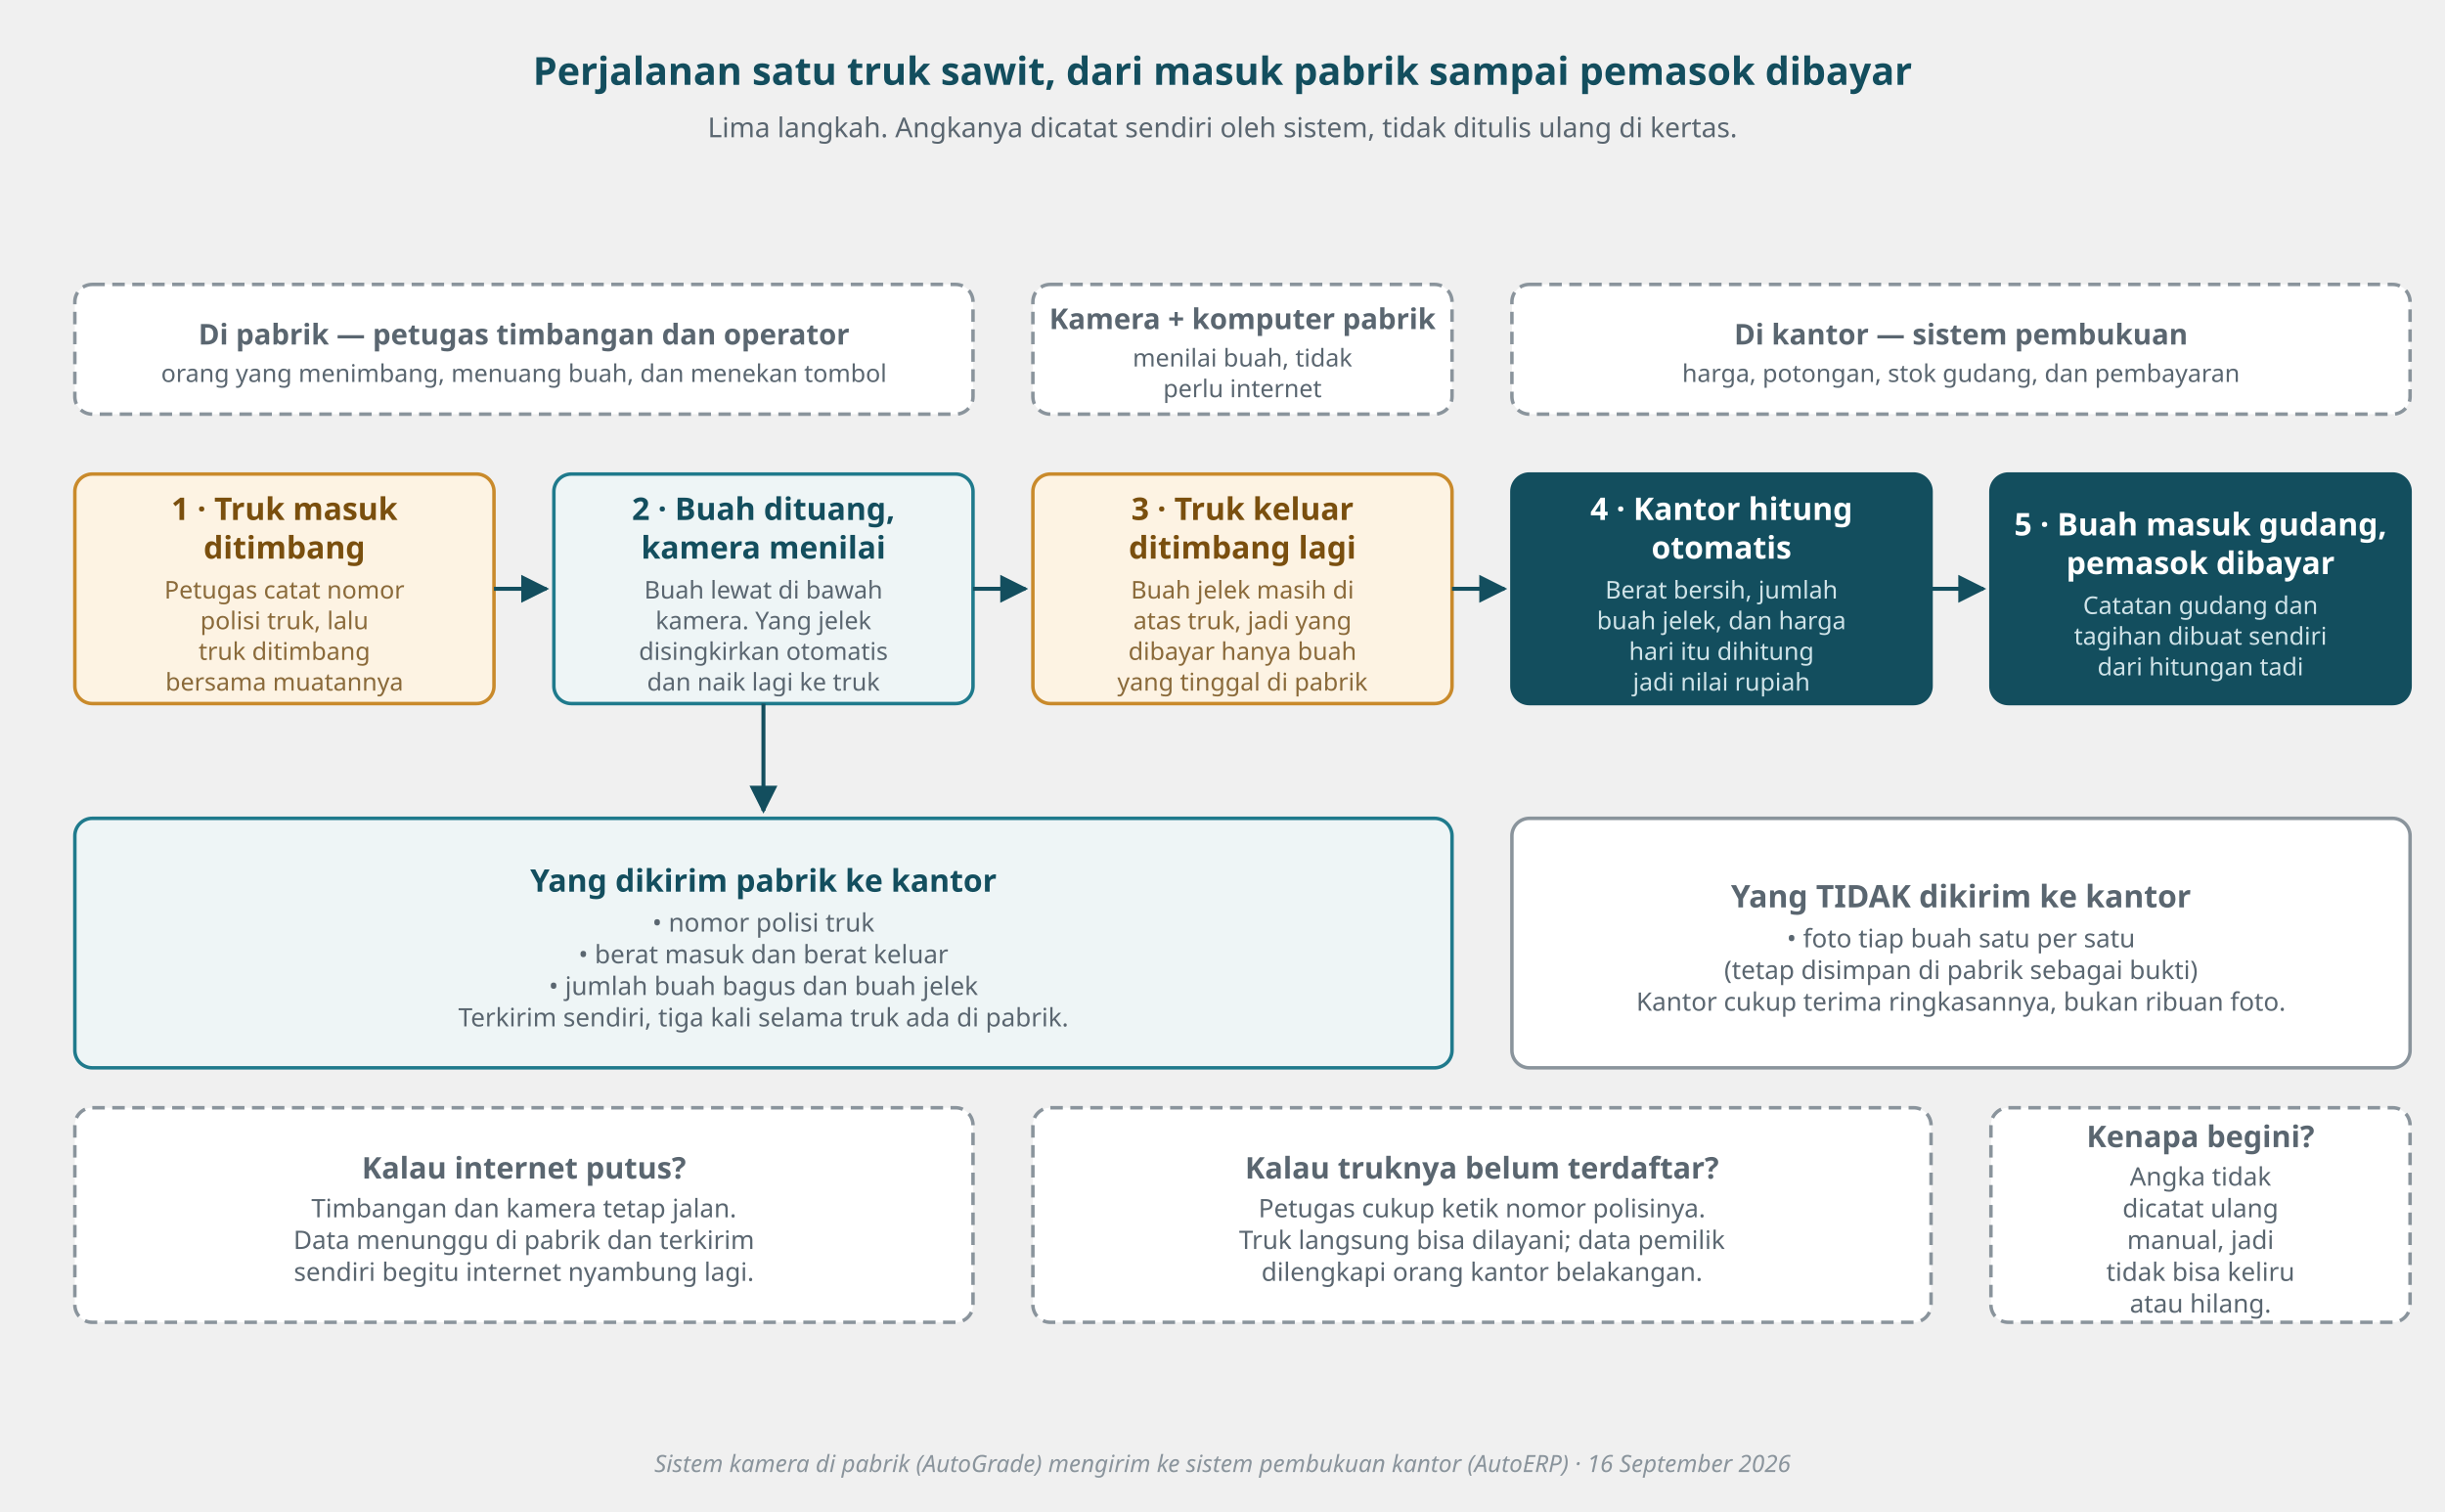
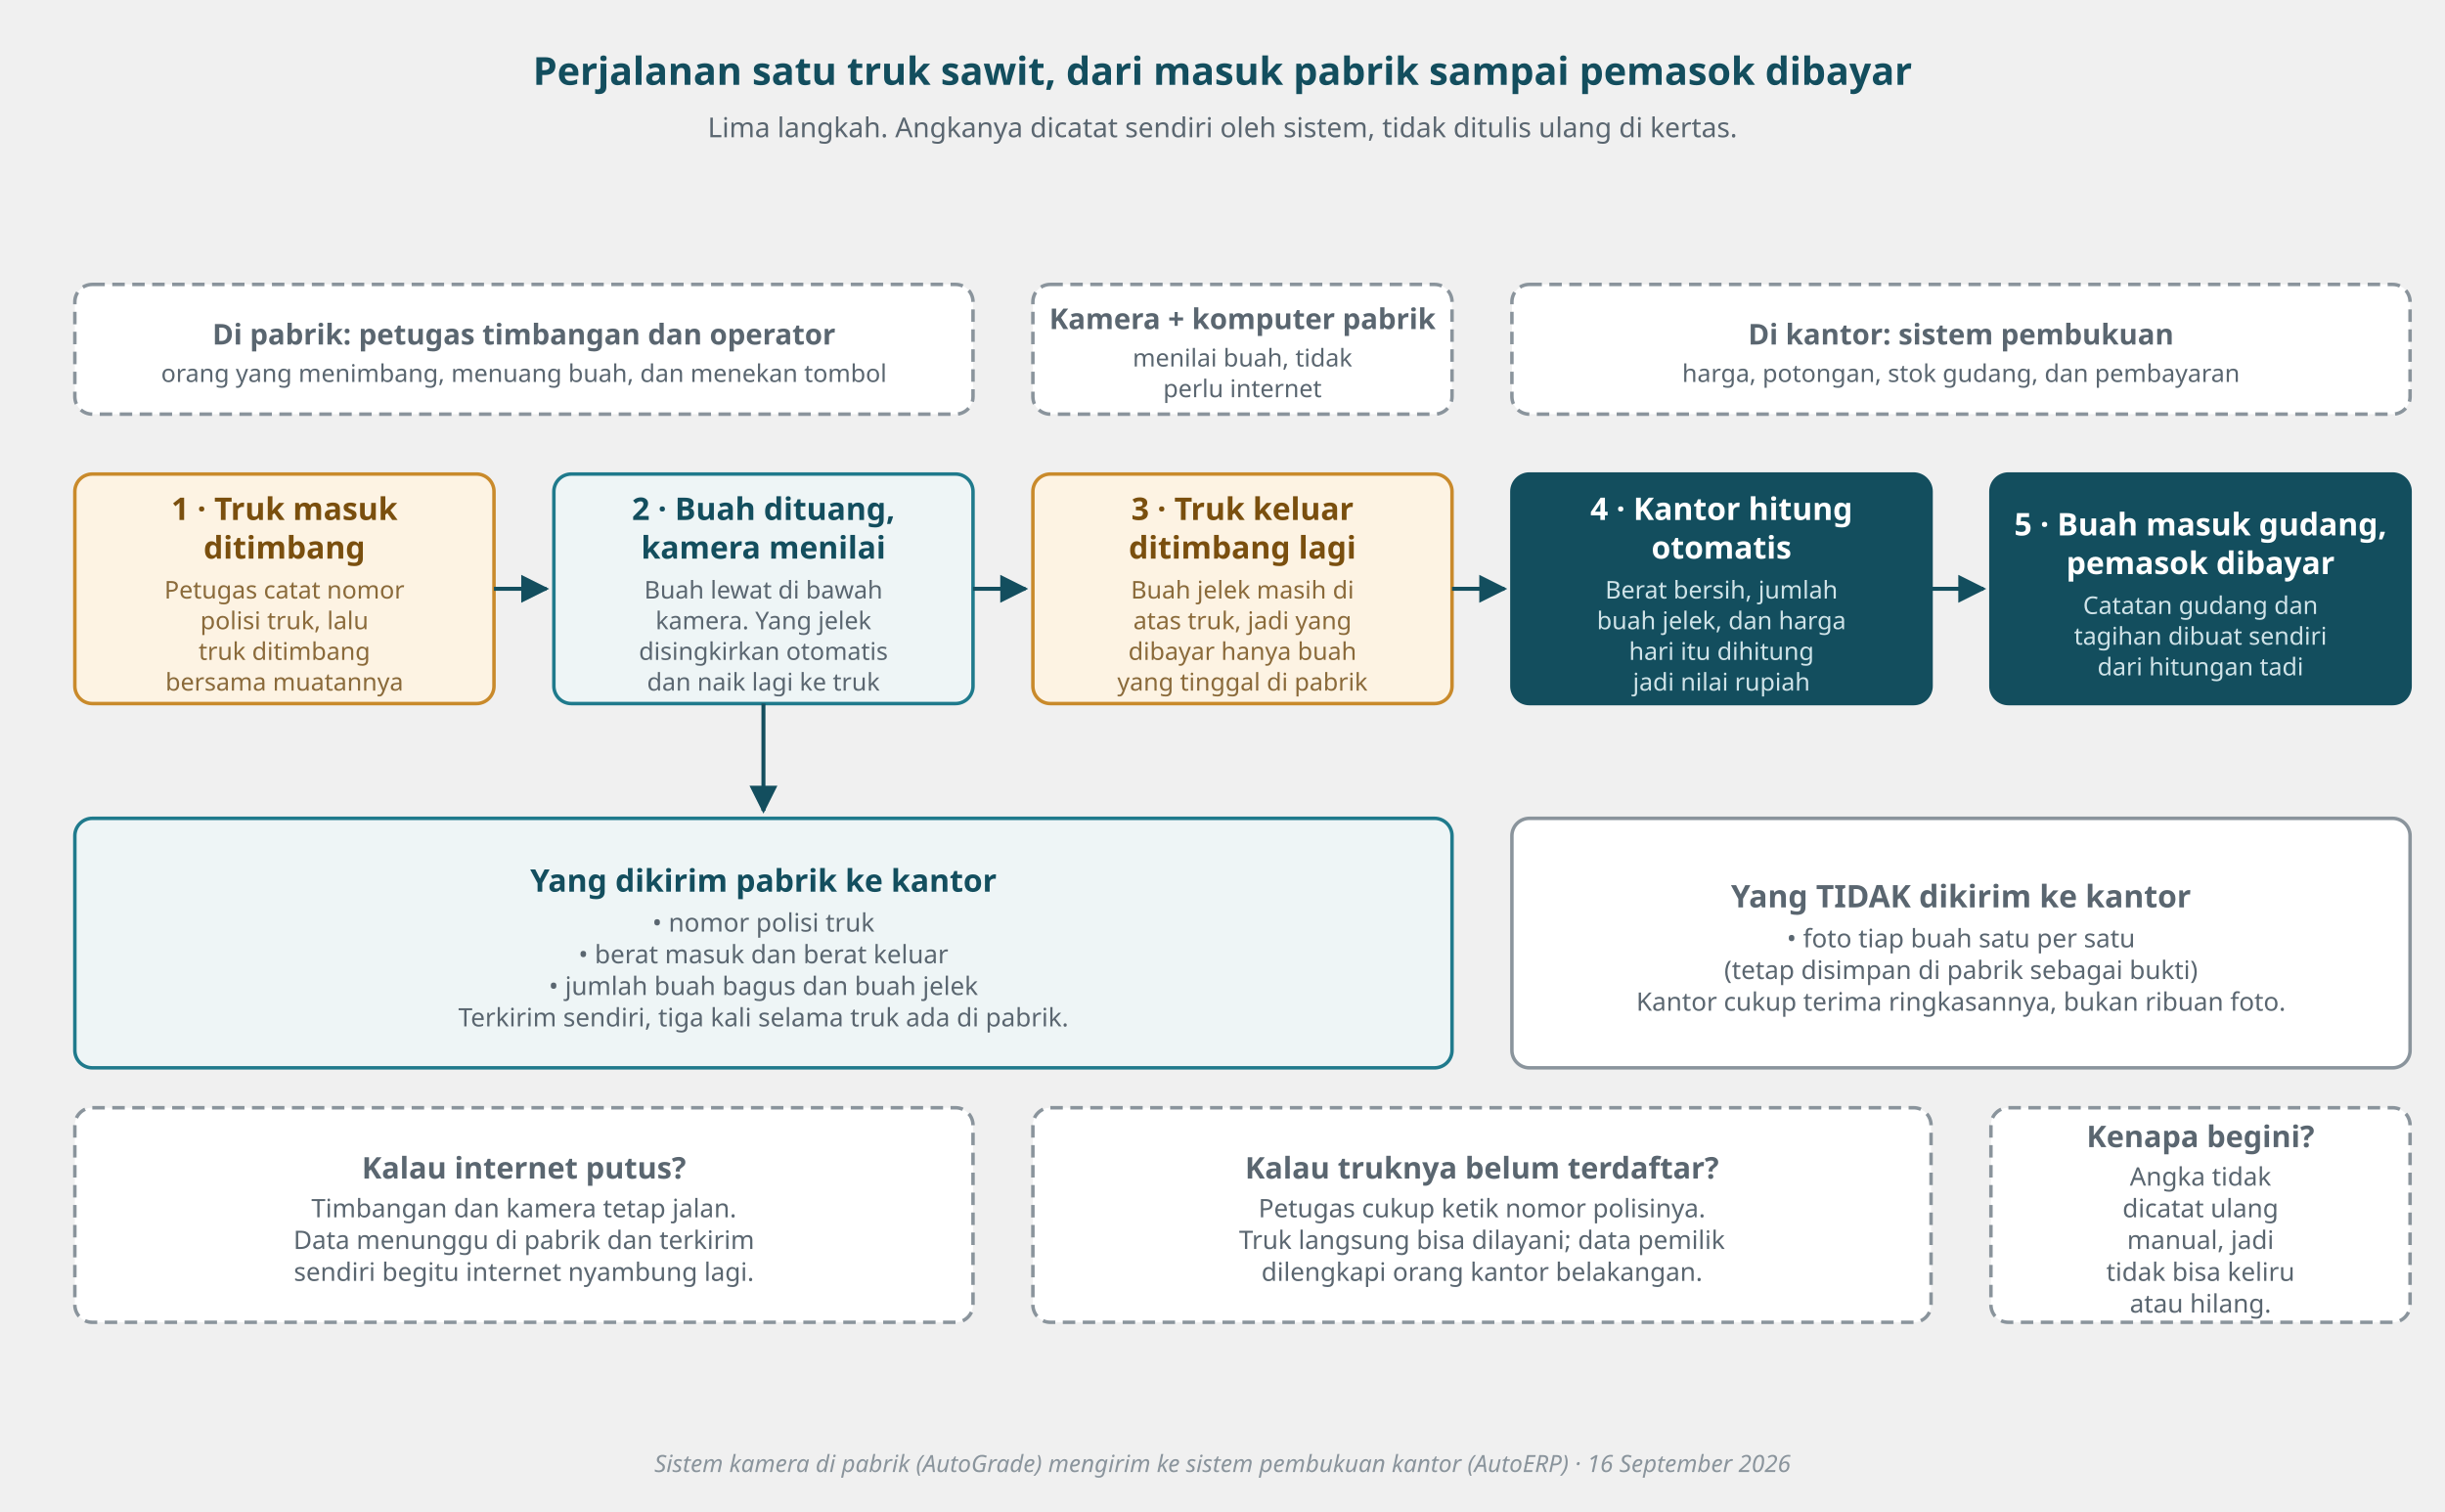
<svg xmlns="http://www.w3.org/2000/svg" viewBox="0 0 980 606" font-family="'Noto Sans','Helvetica Neue',Helvetica,Arial,sans-serif" role="img" aria-label="Alur truk sawit: timbang masuk, sortir, timbang keluar, pembayaran">
  <defs>
    <marker id="fa" viewBox="0 0 10 10" refX="9" refY="5" markerWidth="7" markerHeight="7" orient="auto">
      <path d="M0,0 L10,5 L0,10 z" fill="#134e5e" />
    </marker>
  </defs>
  <text x="490.0" y="34" text-anchor="middle" font-size="15.5" font-weight="700" fill="#134e5e">Perjalanan satu truk sawit, dari masuk pabrik sampai pemasok dibayar</text>
  <text x="490.0" y="55" text-anchor="middle" font-size="11" font-weight="400" fill="#5a6670">Lima langkah. Angkanya dicatat sendiri oleh sistem, tidak ditulis ulang di kertas.</text>
  <rect x="30" y="190.0" width="168" height="92" rx="7" fill="#fdf3e3" stroke="#c98a2b" stroke-width="1.4" />
  <text x="114.0" y="208.4" text-anchor="middle" font-size="12.5" font-weight="700" fill="#7a4f0e">1 · Truk masuk</text>
  <text x="114.0" y="223.9" text-anchor="middle" font-size="12.5" font-weight="700" fill="#7a4f0e">ditimbang</text>
  <text x="114.0" y="239.9" text-anchor="middle" font-size="9.8" fill="#8a6a3a">Petugas catat nomor</text>
  <text x="114.0" y="252.2" text-anchor="middle" font-size="9.8" fill="#8a6a3a">polisi truk, lalu</text>
  <text x="114.0" y="264.5" text-anchor="middle" font-size="9.8" fill="#8a6a3a">truk ditimbang</text>
  <text x="114.0" y="276.8" text-anchor="middle" font-size="9.8" fill="#8a6a3a">bersama muatannya</text>
  <rect x="222" y="190.0" width="168" height="92" rx="7" fill="#eef5f6" stroke="#1f7a8c" stroke-width="1.4" />
  <text x="306.0" y="208.4" text-anchor="middle" font-size="12.5" font-weight="700" fill="#134e5e">2 · Buah dituang,</text>
  <text x="306.0" y="223.9" text-anchor="middle" font-size="12.5" font-weight="700" fill="#134e5e">kamera menilai</text>
  <text x="306.0" y="239.9" text-anchor="middle" font-size="9.8" fill="#5a6670">Buah lewat di bawah</text>
  <text x="306.0" y="252.2" text-anchor="middle" font-size="9.8" fill="#5a6670">kamera. Yang jelek</text>
  <text x="306.0" y="264.5" text-anchor="middle" font-size="9.8" fill="#5a6670">disingkirkan otomatis</text>
  <text x="306.0" y="276.8" text-anchor="middle" font-size="9.8" fill="#5a6670">dan naik lagi ke truk</text>
  <rect x="414" y="190.0" width="168" height="92" rx="7" fill="#fdf3e3" stroke="#c98a2b" stroke-width="1.4" />
  <text x="498.0" y="208.4" text-anchor="middle" font-size="12.5" font-weight="700" fill="#7a4f0e">3 · Truk keluar</text>
  <text x="498.0" y="223.9" text-anchor="middle" font-size="12.5" font-weight="700" fill="#7a4f0e">ditimbang lagi</text>
  <text x="498.0" y="239.9" text-anchor="middle" font-size="9.8" fill="#8a6a3a">Buah jelek masih di</text>
  <text x="498.0" y="252.2" text-anchor="middle" font-size="9.8" fill="#8a6a3a">atas truk, jadi yang</text>
  <text x="498.0" y="264.5" text-anchor="middle" font-size="9.8" fill="#8a6a3a">dibayar hanya buah</text>
  <text x="498.0" y="276.8" text-anchor="middle" font-size="9.8" fill="#8a6a3a">yang tinggal di pabrik</text>
  <rect x="606" y="190.0" width="168" height="92" rx="7" fill="#134e5e" stroke="#134e5e" stroke-width="1.4" />
  <text x="690.0" y="208.4" text-anchor="middle" font-size="12.5" font-weight="700" fill="#ffffff">4 · Kantor hitung</text>
  <text x="690.0" y="223.9" text-anchor="middle" font-size="12.5" font-weight="700" fill="#ffffff">otomatis</text>
  <text x="690.0" y="239.9" text-anchor="middle" font-size="9.8" fill="#cfe3e8">Berat bersih, jumlah</text>
  <text x="690.0" y="252.2" text-anchor="middle" font-size="9.8" fill="#cfe3e8">buah jelek, dan harga</text>
  <text x="690.0" y="264.5" text-anchor="middle" font-size="9.8" fill="#cfe3e8">hari itu dihitung</text>
  <text x="690.0" y="276.8" text-anchor="middle" font-size="9.8" fill="#cfe3e8">jadi nilai rupiah</text>
  <rect x="798" y="190.0" width="168" height="92" rx="7" fill="#134e5e" stroke="#134e5e" stroke-width="1.4" />
  <text x="882.0" y="214.6" text-anchor="middle" font-size="12.5" font-weight="700" fill="#ffffff">5 · Buah masuk gudang,</text>
  <text x="882.0" y="230.1" text-anchor="middle" font-size="12.5" font-weight="700" fill="#ffffff">pemasok dibayar</text>
  <text x="882.0" y="246.1" text-anchor="middle" font-size="9.8" fill="#cfe3e8">Catatan gudang dan</text>
  <text x="882.0" y="258.4" text-anchor="middle" font-size="9.8" fill="#cfe3e8">tagihan dibuat sendiri</text>
  <text x="882.0" y="270.7" text-anchor="middle" font-size="9.8" fill="#cfe3e8">dari hitungan tadi</text>
  <path d="M198,236 L219,236" fill="none" stroke="#134e5e" stroke-width="1.6" marker-end="url(#fa)" />
  <path d="M390,236 L411,236" fill="none" stroke="#134e5e" stroke-width="1.6" marker-end="url(#fa)" />
  <path d="M582,236 L603,236" fill="none" stroke="#134e5e" stroke-width="1.6" marker-end="url(#fa)" />
  <path d="M774,236 L795,236" fill="none" stroke="#134e5e" stroke-width="1.6" marker-end="url(#fa)" />
  <rect x="30" y="114.0" width="360" height="52" rx="7" fill="#ffffff" stroke="#8a949c" stroke-width="1.4" stroke-dasharray="5 3" />
-   <text x="210.0" y="138.1" text-anchor="middle" font-size="11.5" font-weight="700" fill="#5a6670">Di pabrik — petugas timbangan dan operator</text>
+   <text x="210.0" y="138.1" text-anchor="middle" font-size="11.5" font-weight="700" fill="#5a6670">Di pabrik: petugas timbangan dan operator</text>
  <text x="210.0" y="153.1" text-anchor="middle" font-size="9.8" fill="#5a6670">orang yang menimbang, menuang buah, dan menekan tombol</text>
  <rect x="414" y="114.0" width="168" height="52" rx="7" fill="#ffffff" stroke="#8a949c" stroke-width="1.4" stroke-dasharray="5 3" />
  <text x="498.0" y="131.9" text-anchor="middle" font-size="11.5" font-weight="700" fill="#5a6670">Kamera + komputer pabrik</text>
  <text x="498.0" y="146.9" text-anchor="middle" font-size="9.8" fill="#5a6670">menilai buah, tidak</text>
  <text x="498.0" y="159.2" text-anchor="middle" font-size="9.8" fill="#5a6670">perlu internet</text>
  <rect x="606" y="114.0" width="360" height="52" rx="7" fill="#ffffff" stroke="#8a949c" stroke-width="1.4" stroke-dasharray="5 3" />
-   <text x="786.0" y="138.1" text-anchor="middle" font-size="11.5" font-weight="700" fill="#5a6670">Di kantor — sistem pembukuan</text>
+   <text x="786.0" y="138.1" text-anchor="middle" font-size="11.5" font-weight="700" fill="#5a6670">Di kantor: sistem pembukuan</text>
  <text x="786.0" y="153.1" text-anchor="middle" font-size="9.8" fill="#5a6670">harga, potongan, stok gudang, dan pembayaran</text>
  <rect x="30" y="328.0" width="552" height="100" rx="7" fill="#eef5f6" stroke="#1f7a8c" stroke-width="1.4" />
  <text x="306.0" y="357.4" text-anchor="middle" font-size="12.5" font-weight="700" fill="#134e5e">Yang dikirim pabrik ke kantor</text>
  <text x="306.0" y="373.4" text-anchor="middle" font-size="10.2" fill="#5a6670">• nomor polisi truk</text>
  <text x="306.0" y="386.1" text-anchor="middle" font-size="10.2" fill="#5a6670">• berat masuk dan berat keluar</text>
  <text x="306.0" y="398.8" text-anchor="middle" font-size="10.2" fill="#5a6670">• jumlah buah bagus dan buah jelek</text>
  <text x="306.0" y="411.4" text-anchor="middle" font-size="10.2" fill="#5a6670">Terkirim sendiri, tiga kali selama truk ada di pabrik.</text>
  <rect x="606" y="328.0" width="360" height="100" rx="7" fill="#ffffff" stroke="#8a949c" stroke-width="1.4" />
  <text x="786.0" y="363.7" text-anchor="middle" font-size="12.5" font-weight="700" fill="#5a6670">Yang TIDAK dikirim ke kantor</text>
  <text x="786.0" y="379.7" text-anchor="middle" font-size="10.2" fill="#5a6670">• foto tiap buah satu per satu</text>
  <text x="786.0" y="392.4" text-anchor="middle" font-size="10.2" fill="#5a6670">  (tetap disimpan di pabrik sebagai bukti)</text>
  <text x="786.0" y="405.1" text-anchor="middle" font-size="10.2" fill="#5a6670">Kantor cukup terima ringkasannya, bukan ribuan foto.</text>
  <path d="M306.0,282.0 L306.0,325.0" fill="none" stroke="#134e5e" stroke-width="1.6" marker-end="url(#fa)" />
  <rect x="30" y="444.0" width="360" height="86" rx="7" fill="#ffffff" stroke="#8a949c" stroke-width="1.4" stroke-dasharray="5 3" />
  <text x="210.0" y="472.4" text-anchor="middle" font-size="12" font-weight="700" fill="#5a6670">Kalau internet putus?</text>
  <text x="210.0" y="487.9" text-anchor="middle" font-size="10.2" fill="#5a6670">Timbangan dan kamera tetap jalan.</text>
  <text x="210.0" y="500.6" text-anchor="middle" font-size="10.2" fill="#5a6670">Data menunggu di pabrik dan terkirim</text>
  <text x="210.0" y="513.4" text-anchor="middle" font-size="10.2" fill="#5a6670">sendiri begitu internet nyambung lagi.</text>
  <rect x="414" y="444.0" width="360" height="86" rx="7" fill="#ffffff" stroke="#8a949c" stroke-width="1.4" stroke-dasharray="5 3" />
  <text x="594.0" y="472.4" text-anchor="middle" font-size="12" font-weight="700" fill="#5a6670">Kalau truknya belum terdaftar?</text>
  <text x="594.0" y="487.9" text-anchor="middle" font-size="10.2" fill="#5a6670">Petugas cukup ketik nomor polisinya.</text>
  <text x="594.0" y="500.6" text-anchor="middle" font-size="10.2" fill="#5a6670">Truk langsung bisa dilayani; data pemilik</text>
  <text x="594.0" y="513.4" text-anchor="middle" font-size="10.2" fill="#5a6670">dilengkapi orang kantor belakangan.</text>
  <rect x="798" y="444.0" width="168" height="86" rx="7" fill="#ffffff" stroke="#8a949c" stroke-width="1.4" stroke-dasharray="5 3" />
  <text x="882.0" y="459.8" text-anchor="middle" font-size="12" font-weight="700" fill="#5a6670">Kenapa begini?</text>
  <text x="882.0" y="475.2" text-anchor="middle" font-size="10.2" fill="#5a6670">Angka tidak</text>
  <text x="882.0" y="487.9" text-anchor="middle" font-size="10.2" fill="#5a6670">dicatat ulang</text>
  <text x="882.0" y="500.6" text-anchor="middle" font-size="10.2" fill="#5a6670">manual, jadi</text>
  <text x="882.0" y="513.4" text-anchor="middle" font-size="10.2" fill="#5a6670">tidak bisa keliru</text>
  <text x="882.0" y="526.1" text-anchor="middle" font-size="10.2" fill="#5a6670">atau hilang.</text>
  <text x="490.0" y="590" text-anchor="middle" font-size="9.5" font-weight="400" fill="#8a949c" font-style="italic">Sistem kamera di pabrik (AutoGrade) mengirim ke sistem pembukuan kantor (AutoERP) · 16 September 2026</text>
</svg>
